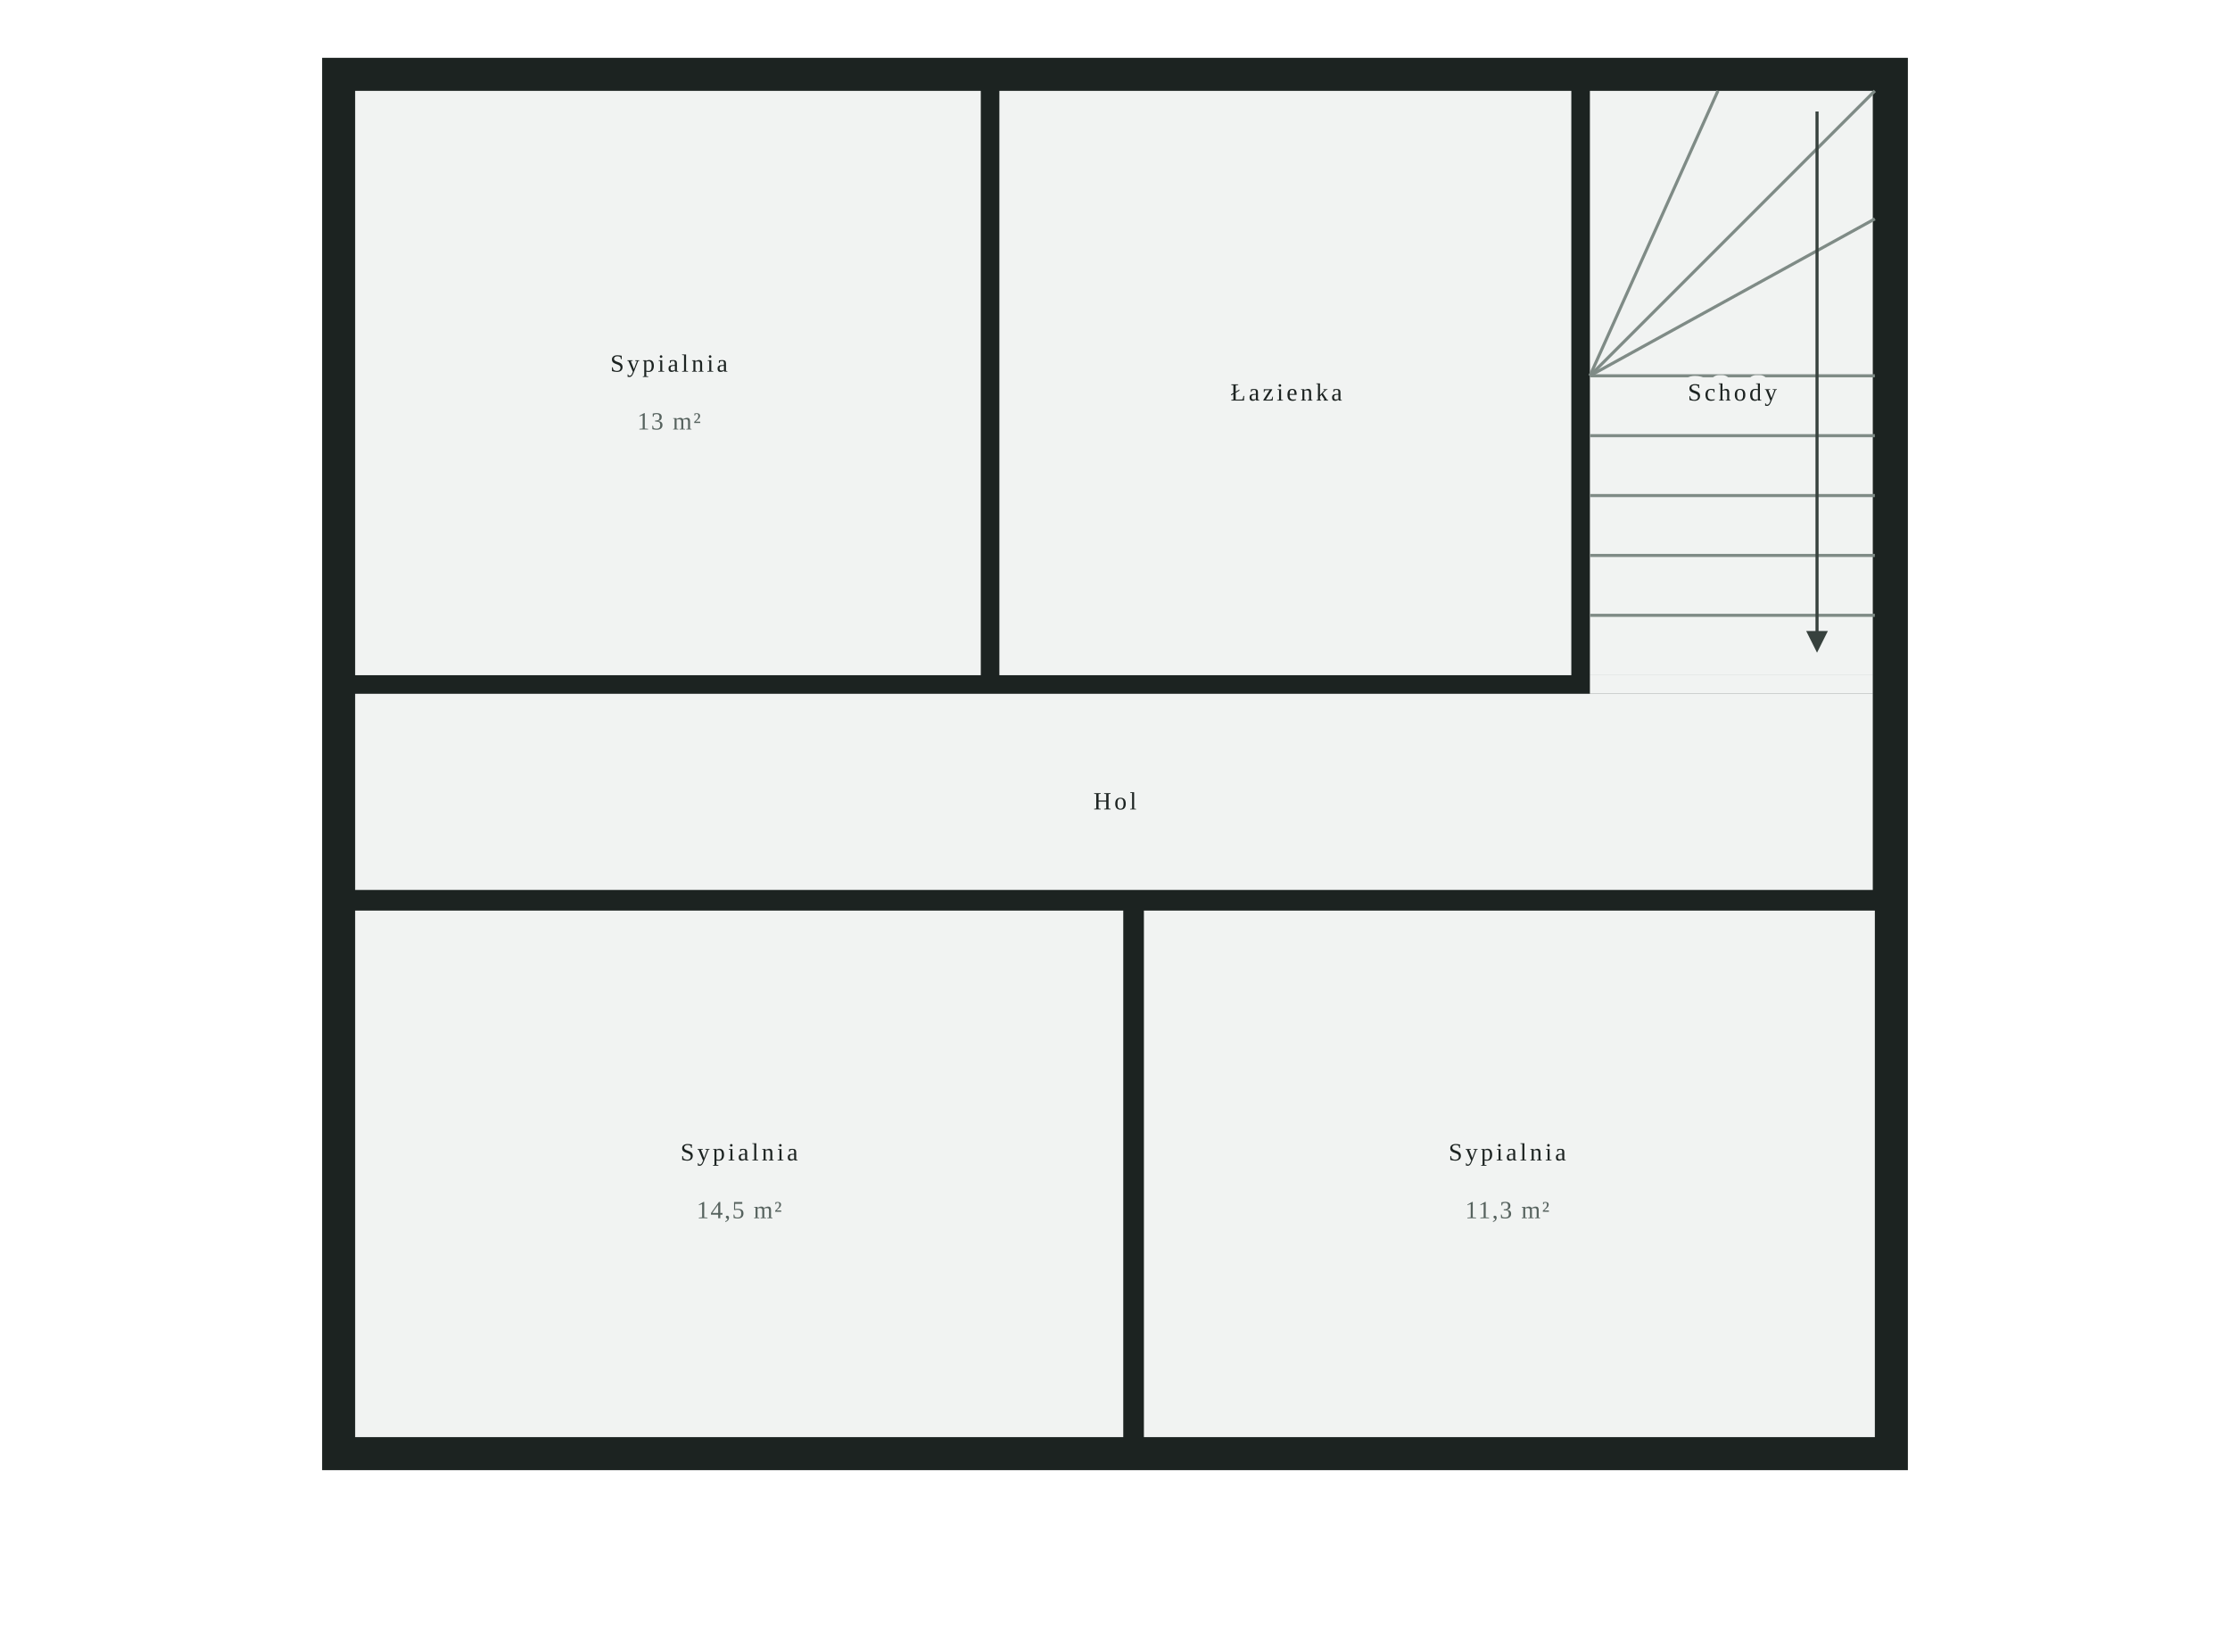
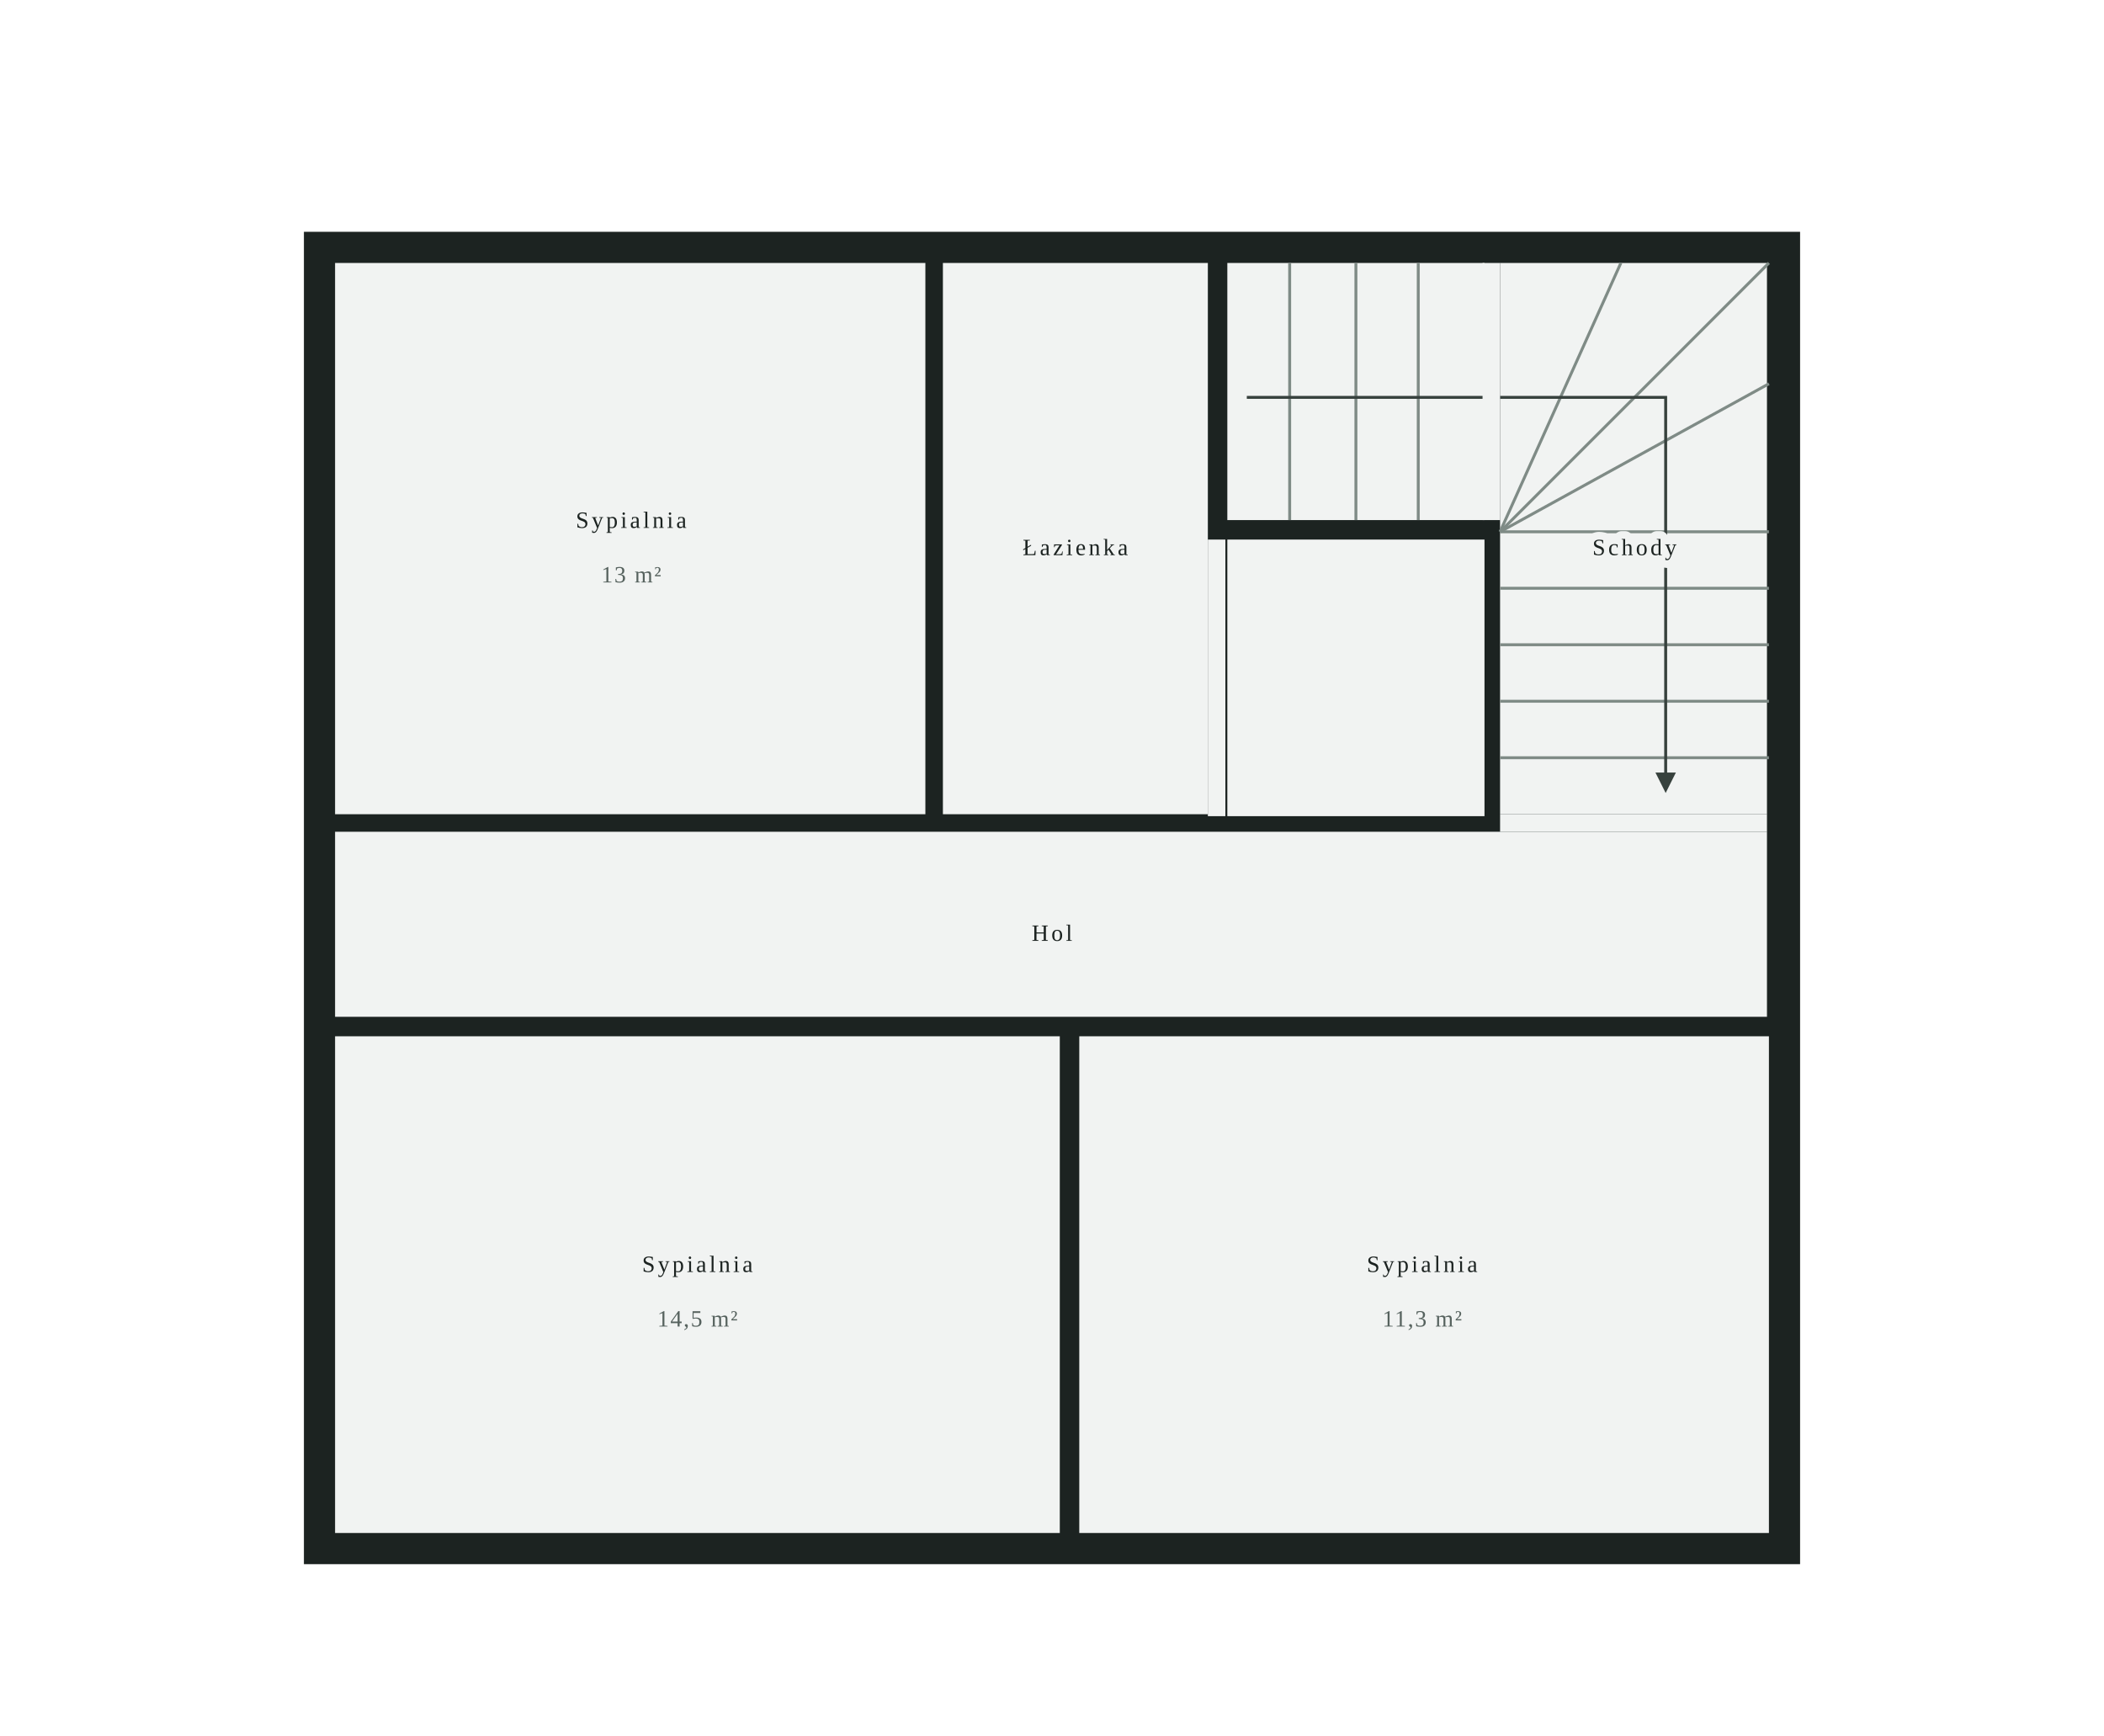
- <svg xmlns="http://www.w3.org/2000/svg" viewBox="-40 -40 1080 800" role="img" aria-label="Rzut poglądowy domku, układ z salonem na parterze: piętro">
+ <svg xmlns="http://www.w3.org/2000/svg" viewBox="-40 -131 1080 891" role="img" aria-label="Rzut poglądowy domku, układ z salonem na parterze: piętro">
  <style>.bryla{fill:var(--color-atrament,#1c2321);stroke:var(--color-atrament,#1c2321);stroke-width:24;stroke-linejoin:miter}.pokoj{fill:var(--color-tlo,#f1f3f2)}.pokoj.skos{fill:var(--color-tlo-2,#e4e9e7)}.stopnie{stroke:var(--color-linia-mocna,#7f8b86);stroke-width:1.5;vector-effect:non-scaling-stroke}.bieg{fill:none;stroke:var(--color-atrament-2,#37413d);stroke-width:1.5;vector-effect:non-scaling-stroke}#strzalka path{fill:var(--color-atrament-2,#37413d)}.sauna-deski{stroke:var(--color-bursztyn,#c47a2a);stroke-width:1;opacity:.6;vector-effect:non-scaling-stroke}.nazwa{font:500 19px var(--font-ui,sans-serif);letter-spacing:.12em;text-transform:uppercase;fill:var(--color-atrament,#1c2321);paint-order:stroke;stroke:var(--color-tlo,#f1f3f2);stroke-width:8px;stroke-linejoin:round}.dopisek{font:500 18px var(--font-ui,sans-serif);letter-spacing:.06em;font-variant-numeric:tabular-nums;fill:var(--color-wyciszony,#56625e)}.pokoj-g:hover .pokoj,.pokoj-g:focus .pokoj{fill:var(--color-tlo-2,#e4e9e7)}</style>
  <defs>
    <marker id="strzalka" viewBox="0 0 10 10" refX="8" refY="5" markerWidth="7" markerHeight="7" orient="auto-start-reverse">
      <path d="M0 0L10 5L0 10z" />
    </marker>
  </defs>
  <polygon class="bryla" points="128,0 872,0 872,660 128,660" />
  <g id="r-sypialnia-2" class="pokoj-g" data-nazwa="Sypialnia">
    <rect class="pokoj" x="132" y="4" width="303" height="283" />
    <text class="nazwa" x="284" y="140" text-anchor="middle">Sypialnia</text>
    <text class="dopisek" x="284" y="168" text-anchor="middle">13 m²</text>
  </g>
  <g id="r-lazienka-2" class="pokoj-g" data-nazwa="Łazienka">
-     <rect class="pokoj" x="444" y="4" width="277" height="283" />
-     <text class="nazwa" x="583" y="154" text-anchor="middle">Łazienka</text>
+     <rect class="pokoj" x="444" y="4" width="136" height="283" />
+     <text class="nazwa" x="512" y="154" text-anchor="middle">Łazienka</text>
+   </g>
+   <g id="r-lazienka-2b" class="pokoj-g" data-nazwa="lazienka-2b">
+     <rect class="pokoj" x="590" y="146" width="132" height="142" />
+   </g>
+   <g id="r-schody-bieg" class="pokoj-g" data-nazwa="schody-bieg">
+     <rect class="pokoj" x="590" y="4" width="132" height="132" />
+     <line class="stopnie" x1="622" y1="4" x2="622" y2="136" />
+     <line class="stopnie" x1="656" y1="4" x2="656" y2="136" />
+     <line class="stopnie" x1="688" y1="4" x2="688" y2="136" />
  </g>
  <g id="r-schody" class="pokoj-g" data-nazwa="Schody">
    <rect class="pokoj" x="730" y="4" width="137" height="283" />
    <line class="stopnie" x1="730" y1="142" x2="868" y2="142" />
    <line class="stopnie" x1="730" y1="171" x2="868" y2="171" />
    <line class="stopnie" x1="730" y1="200" x2="868" y2="200" />
    <line class="stopnie" x1="730" y1="229" x2="868" y2="229" />
    <line class="stopnie" x1="730" y1="258" x2="868" y2="258" />
    <line class="stopnie" x1="730" y1="142" x2="792" y2="4" />
    <line class="stopnie" x1="730" y1="142" x2="868" y2="4" />
    <line class="stopnie" x1="730" y1="142" x2="868" y2="66" />
-     <polyline class="bieg" marker-end="url(#strzalka)" points="840,14 840,274" />
+     <polyline class="bieg" marker-end="url(#strzalka)" points="600,73 815,73 815,274" />
    <text class="nazwa" x="799" y="154" text-anchor="middle">Schody</text>
  </g>
  <g id="r-hol" class="pokoj-g" data-nazwa="Hol">
    <rect class="pokoj" x="132" y="296" width="735" height="95" />
    <text class="nazwa" x="500" y="352" text-anchor="middle">Hol</text>
  </g>
  <g id="r-sypialnia-3" class="pokoj-g" data-nazwa="Sypialnia">
    <rect class="pokoj" x="132" y="401" width="372" height="255" />
    <text class="nazwa" x="318" y="522" text-anchor="middle">Sypialnia</text>
    <text class="dopisek" x="318" y="550" text-anchor="middle">14,5 m²</text>
  </g>
  <g id="r-sypialnia-4" class="pokoj-g" data-nazwa="Sypialnia">
    <rect class="pokoj" x="514" y="401" width="354" height="255" />
    <text class="nazwa" x="690" y="522" text-anchor="middle">Sypialnia</text>
    <text class="dopisek" x="690" y="550" text-anchor="middle">11,3 m²</text>
  </g>
  <rect class="pokoj" x="730" y="287" width="137" height="9" />
+   <rect class="pokoj" x="580" y="146" width="9" height="142" />
+   <rect class="pokoj" x="721" y="4" width="9" height="132" />
</svg>
